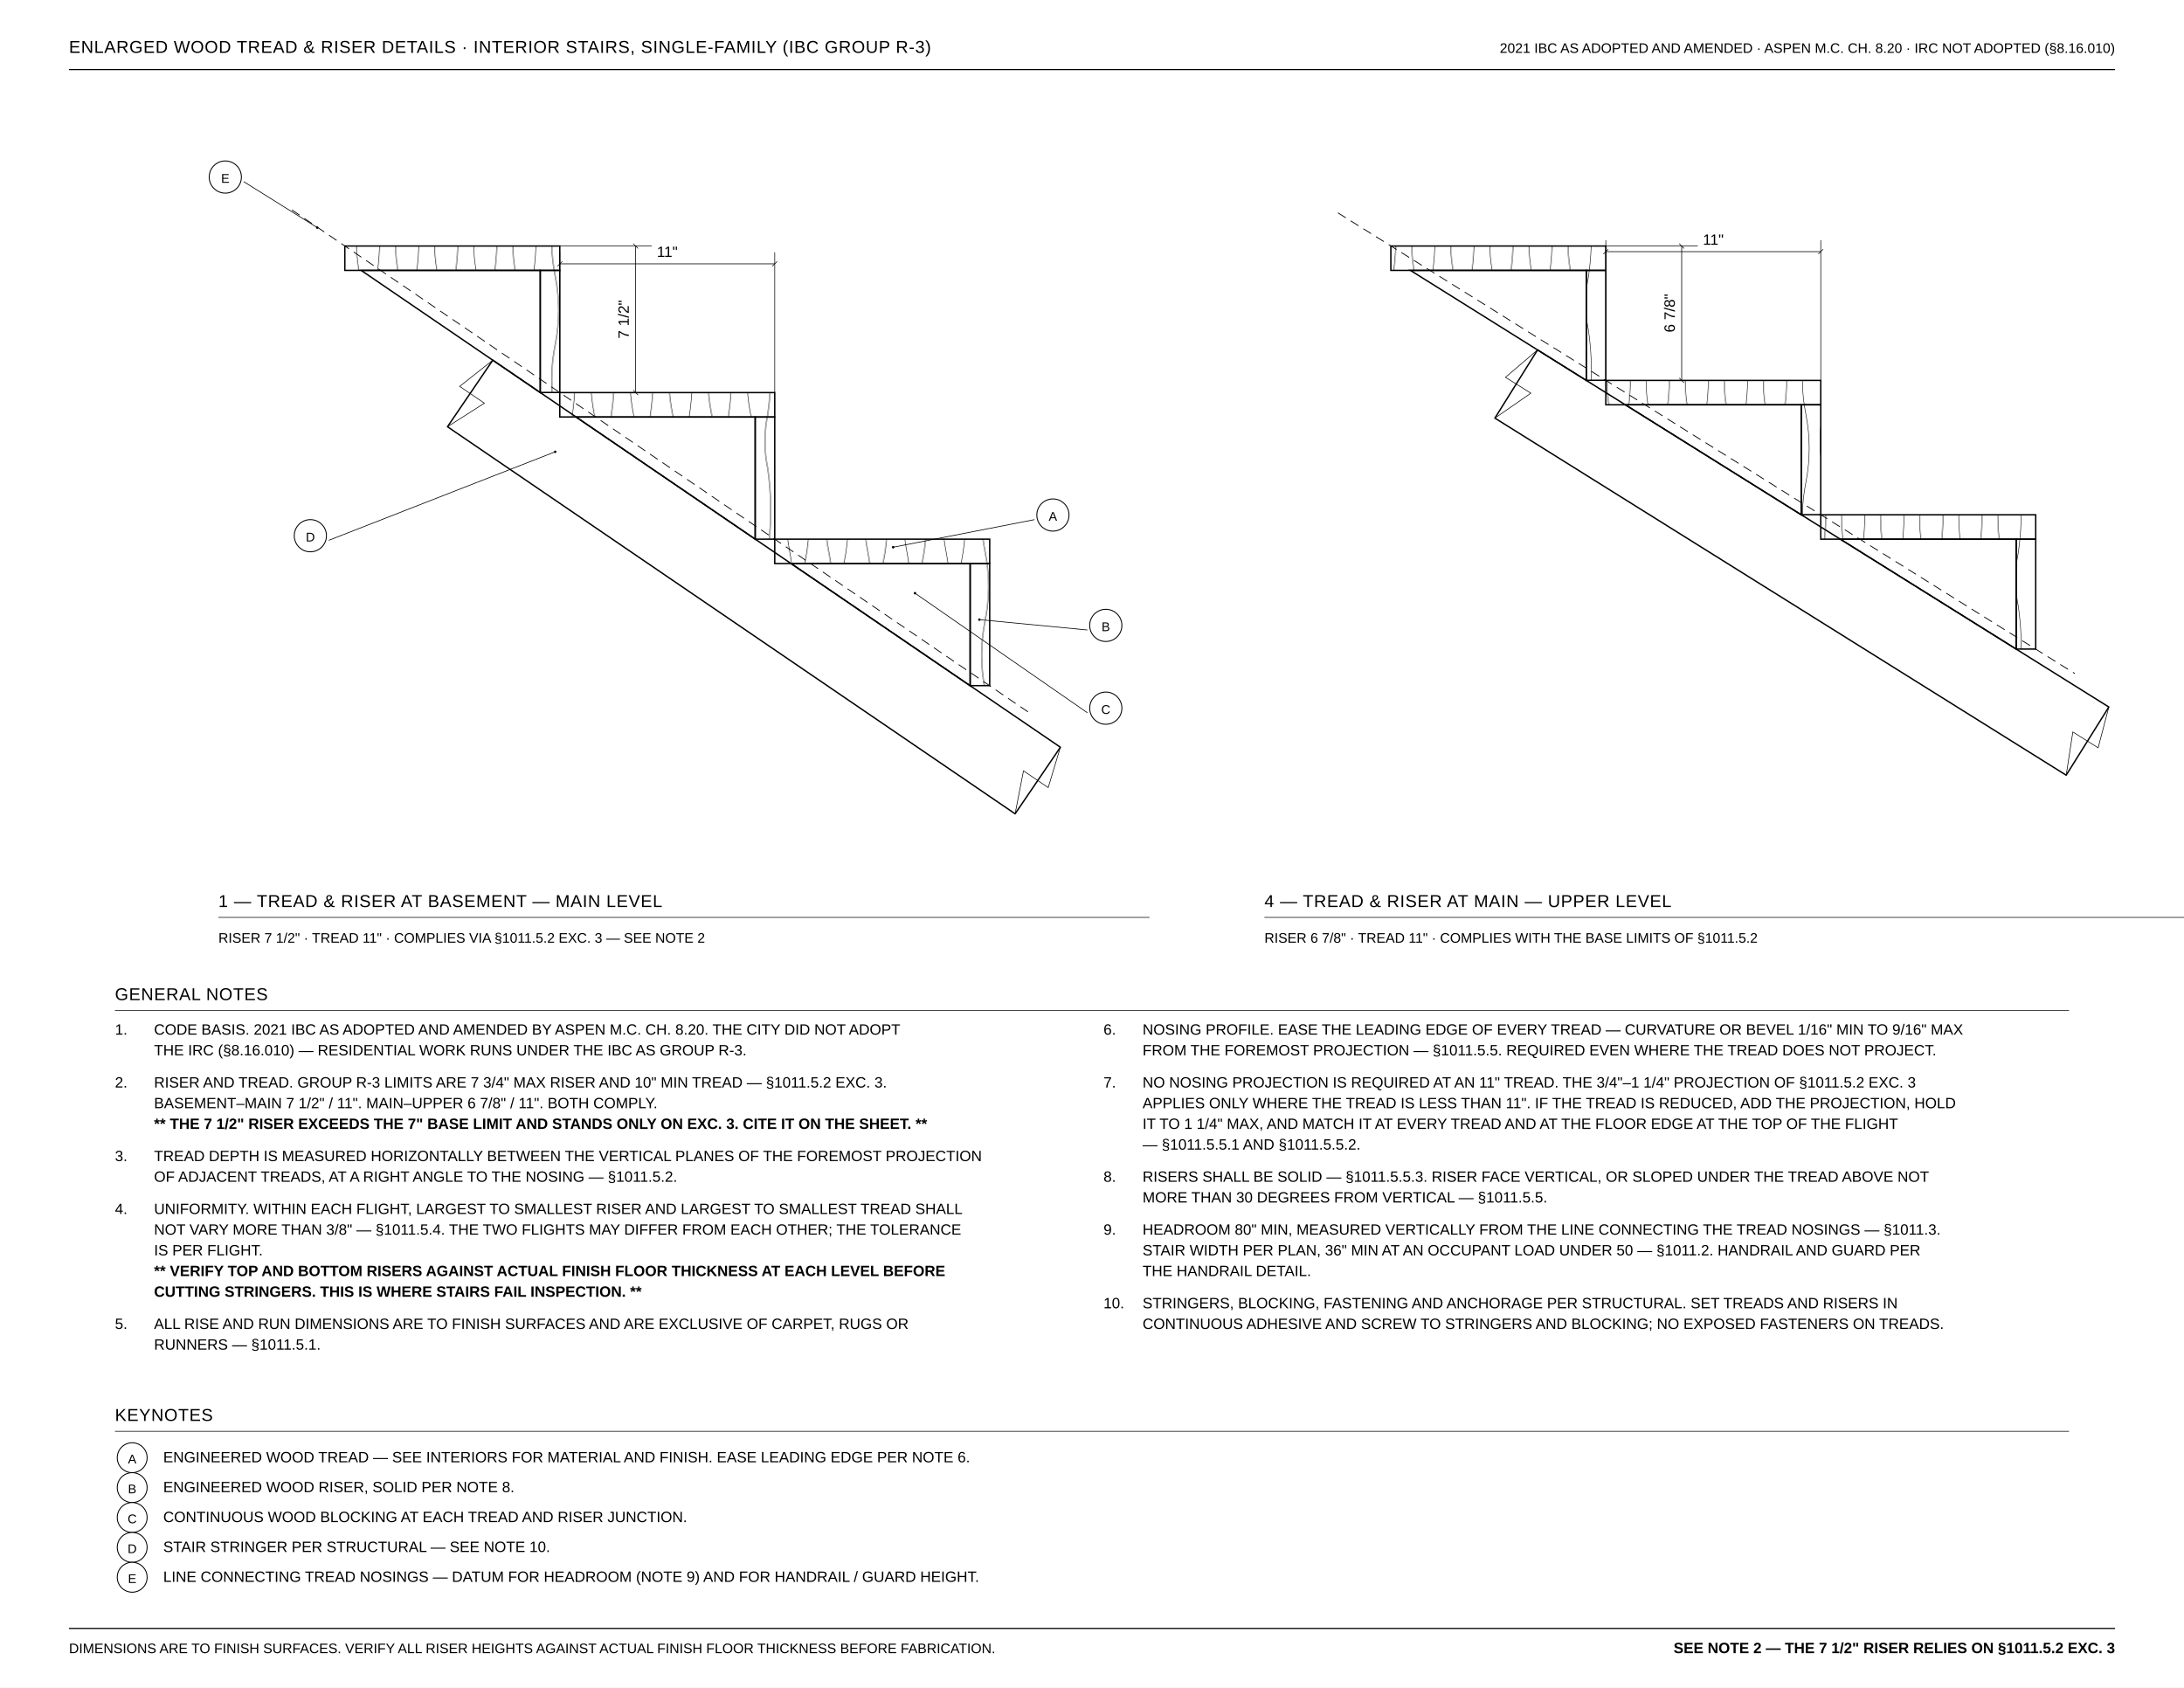
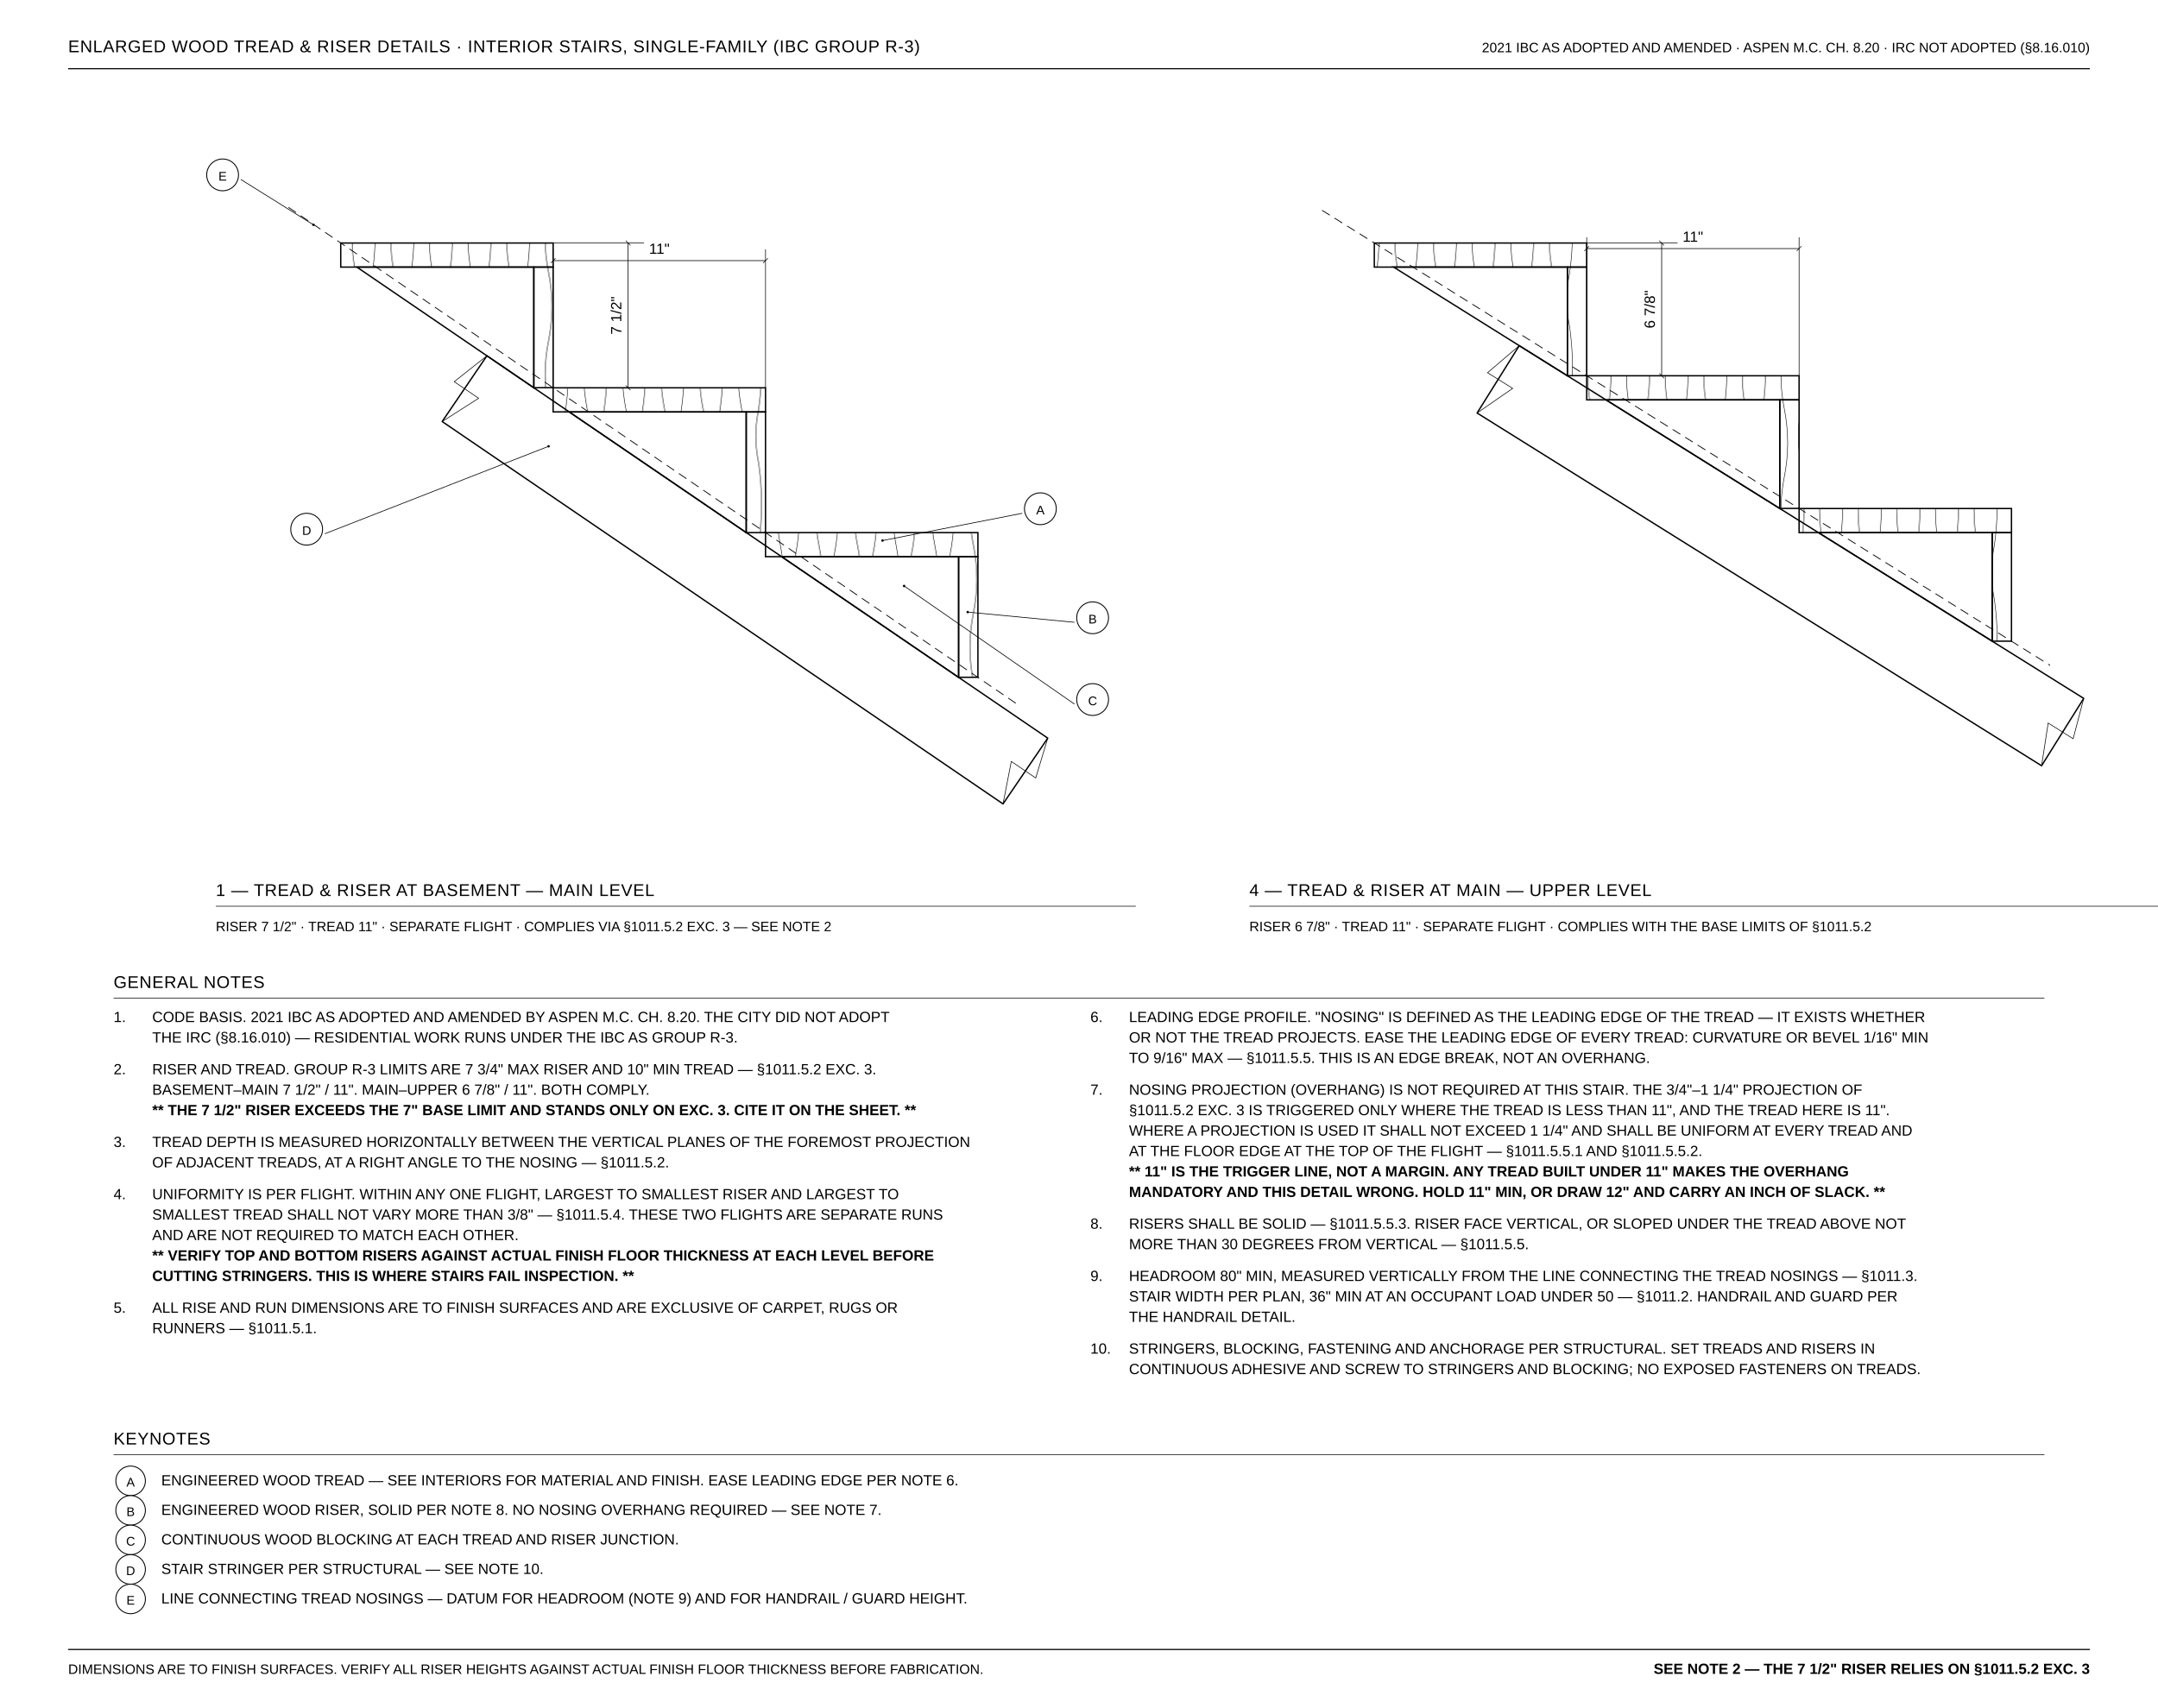
- <svg xmlns="http://www.w3.org/2000/svg" viewBox="0 0 1900 1468" width="1900" height="1468" font-family="Arial, Helvetica, sans-serif">
+ <svg xmlns="http://www.w3.org/2000/svg" viewBox="0 0 1900 1504" width="1900" height="1504" font-family="Arial, Helvetica, sans-serif">
  <defs>
    <pattern id="wg" width="34" height="120" patternUnits="userSpaceOnUse">
      <path d="M7 0 q6 30 0 60 q-6 30 0 60" fill="none" stroke="#000" stroke-width="0.45" />
      <path d="M22 0 q-5 24 0 48 q5 36 0 72" fill="none" stroke="#000" stroke-width="0.45" />
    </pattern>
    <marker id="tk" markerWidth="11" markerHeight="11" refX="5.5" refY="5.5" orient="auto">
      <line x1="2" y1="9" x2="9" y2="2" stroke="#000" stroke-width="0.9" />
    </marker>
    <marker id="dt" markerWidth="8" markerHeight="8" refX="4" refY="4" orient="auto">
      <circle cx="4" cy="4" r="1.8" fill="#000" />
    </marker>
    <style>
      .o { fill:none; stroke:#000; stroke-width:1.2; stroke-linejoin:round; }
      .x { fill:none; stroke:#000; stroke-width:0.55; }
      .d { fill:none; stroke:#000; stroke-width:0.6; marker-start:url(#tk); marker-end:url(#tk); }
      .l { fill:none; stroke:#000; stroke-width:0.6; marker-end:url(#dt); }
      .hid { fill:none; stroke:#000; stroke-width:0.7; stroke-dasharray:8 5; }
      .n { font-size:13px; fill:#000; } .s { font-size:12px; fill:#000; }
      .f { font-size:13px; fill:#000; font-weight:bold; } .k { font-size:11px; fill:#000; }
      .tt{ font-size:15px; fill:#000; letter-spacing:0.5px; }
    </style>
  </defs>
-   <rect x="0" y="0" width="1900" height="1468" fill="#fff" />
+   <rect x="0" y="0" width="1900" height="1504" fill="#fff" />
  <rect x="60" y="60" width="1780" height="1" fill="#000" />
  <text class="tt" x="60" y="46">ENLARGED WOOD TREAD &amp; RISER DETAILS · INTERIOR STAIRS, SINGLE-FAMILY (IBC GROUP R-3)</text>
  <text class="s" x="1840" y="46" text-anchor="end">2021 IBC AS ADOPTED AND AMENDED · ASPEN M.C. CH. 8.20 · IRC NOT ADOPTED (§8.16.010)</text>
  <path class="o" d="M 428.7 313.3 L 922.5 650.0 L 883.1 707.9 L 389.3 371.2 Z" fill="url(#wg)" />
  <path class="x" d="M 428.7 313.3 L 399.9 336.1 L 421.4 350.7 L 389.3 371.2" stroke-width="1" />
  <path class="x" d="M 922.5 650.0 L 911.9 685.1 L 890.4 670.5 L 883.1 707.9" stroke-width="1" />
  <path d="M 314.2 235.2 L 470.0 235.2 L 470.0 341.5 Z" fill="none" stroke="#000" stroke-width="1.2" />
  <rect x="470.0" y="235.2" width="17.0" height="106.2" fill="url(#wg)" stroke="#000" stroke-width="1.2" />
  <rect x="300.0" y="214.0" width="187.0" height="21.2" fill="url(#wg)" stroke="#000" stroke-width="1.2" />
  <path d="M 501.2 362.8 L 657.0 362.8 L 657.0 469.0 Z" fill="none" stroke="#000" stroke-width="1.2" />
  <rect x="657.0" y="362.8" width="17.0" height="106.2" fill="url(#wg)" stroke="#000" stroke-width="1.2" />
  <rect x="487.0" y="341.5" width="187.0" height="21.2" fill="url(#wg)" stroke="#000" stroke-width="1.2" />
  <path d="M 688.2 490.2 L 844.0 490.2 L 844.0 596.5 Z" fill="none" stroke="#000" stroke-width="1.2" />
  <rect x="844.0" y="490.2" width="17.0" height="106.2" fill="url(#wg)" stroke="#000" stroke-width="1.2" />
  <rect x="674.0" y="469.0" width="187.0" height="21.2" fill="url(#wg)" stroke="#000" stroke-width="1.2" />
  <line class="hid" x1="254.0" y1="182.6" x2="895.0" y2="619.7" />
  <line class="x" x1="487.0" y1="214.0" x2="567.0" y2="214.0" />
  <line class="x" x1="487.0" y1="341.5" x2="567.0" y2="341.5" />
  <line class="d" x1="553.0" y1="214.0" x2="553.0" y2="341.5" />
  <text class="n" x="547.0" y="277.8" text-anchor="middle" transform="rotate(-90 547.0 277.8)">7 1/2"</text>
  <line class="x" x1="487.0" y1="341.5" x2="487.0" y2="219.5" />
  <line class="x" x1="674.0" y1="341.5" x2="674.0" y2="219.5" />
  <line class="d" x1="487.0" y1="229.5" x2="674.0" y2="229.5" />
  <text class="n" x="580.5" y="223.5" text-anchor="middle">11"</text>
  <text class="tt" x="190.0" y="789">1 — TREAD &amp; RISER AT BASEMENT — MAIN LEVEL</text>
  <line class="x" x1="190.0" y1="798" x2="1000.0" y2="798" stroke-width="1" />
-   <text class="s" x="190.0" y="820">RISER 7 1/2" · TREAD 11" · COMPLIES VIA §1011.5.2 EXC. 3 — SEE NOTE 2</text>
+   <text class="s" x="190.0" y="820">RISER 7 1/2" · TREAD 11" · SEPARATE FLIGHT · COMPLIES VIA §1011.5.2 EXC. 3 — SEE NOTE 2</text>
  <line class="l" x1="900" y1="452" x2="777" y2="476" />
  <circle cx="916" cy="448" r="14" fill="#fff" stroke="#000" stroke-width="0.8" />
  <text class="k" x="916" y="453" text-anchor="middle">A</text>
  <line class="l" x1="946" y1="548" x2="852" y2="539" />
  <circle cx="962" cy="544" r="14" fill="#fff" stroke="#000" stroke-width="0.8" />
  <text class="k" x="962" y="549" text-anchor="middle">B</text>
  <line class="l" x1="946" y1="620" x2="796" y2="516" />
  <circle cx="962" cy="616" r="14" fill="#fff" stroke="#000" stroke-width="0.8" />
  <text class="k" x="962" y="621" text-anchor="middle">C</text>
  <line class="l" x1="286" y1="470" x2="483" y2="393" />
  <circle cx="270" cy="466" r="14" fill="#fff" stroke="#000" stroke-width="0.8" />
  <text class="k" x="270" y="471" text-anchor="middle">D</text>
  <line class="l" x1="212" y1="158" x2="276" y2="198" />
  <circle cx="196" cy="154" r="14" fill="#fff" stroke="#000" stroke-width="0.8" />
  <text class="k" x="196" y="159" text-anchor="middle">E</text>
  <path class="o" d="M 1337.6 304.4 L 1834.6 615.0 L 1797.5 674.3 L 1300.5 363.7 Z" fill="url(#wg)" />
  <path class="x" d="M 1337.6 304.4 L 1309.7 328.2 L 1331.8 342.0 L 1300.5 363.7" stroke-width="1" />
  <path class="x" d="M 1834.6 615.0 L 1825.3 650.5 L 1803.3 636.7 L 1797.5 674.3" stroke-width="1" />
  <path d="M 1227.0 235.2 L 1380.0 235.2 L 1380.0 330.9 Z" fill="none" stroke="#000" stroke-width="1.2" />
  <rect x="1380.0" y="235.2" width="17.0" height="95.6" fill="url(#wg)" stroke="#000" stroke-width="1.2" />
  <rect x="1210.0" y="214.0" width="187.0" height="21.2" fill="url(#wg)" stroke="#000" stroke-width="1.2" />
  <path d="M 1414.0 352.1 L 1567.0 352.1 L 1567.0 447.8 Z" fill="none" stroke="#000" stroke-width="1.2" />
  <rect x="1567.0" y="352.1" width="17.0" height="95.6" fill="url(#wg)" stroke="#000" stroke-width="1.2" />
  <rect x="1397.0" y="330.9" width="187.0" height="21.2" fill="url(#wg)" stroke="#000" stroke-width="1.2" />
  <path d="M 1601.0 469.0 L 1754.0 469.0 L 1754.0 564.6 Z" fill="none" stroke="#000" stroke-width="1.2" />
  <rect x="1754.0" y="469.0" width="17.0" height="95.6" fill="url(#wg)" stroke="#000" stroke-width="1.2" />
  <rect x="1584.0" y="447.8" width="187.0" height="21.2" fill="url(#wg)" stroke="#000" stroke-width="1.2" />
  <line class="hid" x1="1164.0" y1="185.2" x2="1805.0" y2="585.9" />
  <line class="x" x1="1397.0" y1="214.0" x2="1477.0" y2="214.0" />
  <line class="x" x1="1397.0" y1="330.9" x2="1477.0" y2="330.9" />
  <line class="d" x1="1463.0" y1="214.0" x2="1463.0" y2="330.9" />
  <text class="n" x="1457.0" y="272.4" text-anchor="middle" transform="rotate(-90 1457.0 272.4)">6 7/8"</text>
  <line class="x" x1="1397.0" y1="330.9" x2="1397.0" y2="208.9" />
  <line class="x" x1="1584.0" y1="330.9" x2="1584.0" y2="208.9" />
  <line class="d" x1="1397.0" y1="218.9" x2="1584.0" y2="218.9" />
  <text class="n" x="1490.5" y="212.9" text-anchor="middle">11"</text>
  <text class="tt" x="1100.0" y="789">4 — TREAD &amp; RISER AT MAIN — UPPER LEVEL</text>
  <line class="x" x1="1100.0" y1="798" x2="1910.0" y2="798" stroke-width="1" />
-   <text class="s" x="1100.0" y="820">RISER 6 7/8" · TREAD 11" · COMPLIES WITH THE BASE LIMITS OF §1011.5.2</text>
+   <text class="s" x="1100.0" y="820">RISER 6 7/8" · TREAD 11" · SEPARATE FLIGHT · COMPLIES WITH THE BASE LIMITS OF §1011.5.2</text>
  <text class="tt" x="100" y="870">GENERAL NOTES</text>
  <line class="x" x1="100" y1="879" x2="1800" y2="879" stroke-width="1" />
  <text class="n" x="100" y="900">1.</text>
  <text class="n" x="134" y="900">CODE BASIS. 2021 IBC AS ADOPTED AND AMENDED BY ASPEN M.C. CH. 8.20. THE CITY DID NOT ADOPT</text>
  <text class="n" x="134" y="918">THE IRC (§8.16.010) — RESIDENTIAL WORK RUNS UNDER THE IBC AS GROUP R-3.</text>
  <text class="n" x="100" y="946">2.</text>
  <text class="n" x="134" y="946">RISER AND TREAD. GROUP R-3 LIMITS ARE 7 3/4" MAX RISER AND 10" MIN TREAD — §1011.5.2 EXC. 3.</text>
  <text class="n" x="134" y="964">BASEMENT–MAIN 7 1/2" / 11". MAIN–UPPER 6 7/8" / 11". BOTH COMPLY.</text>
  <text class="f" x="134" y="982">** THE 7 1/2" RISER EXCEEDS THE 7" BASE LIMIT AND STANDS ONLY ON EXC. 3. CITE IT ON THE SHEET. **</text>
  <text class="n" x="100" y="1010">3.</text>
  <text class="n" x="134" y="1010">TREAD DEPTH IS MEASURED HORIZONTALLY BETWEEN THE VERTICAL PLANES OF THE FOREMOST PROJECTION</text>
  <text class="n" x="134" y="1028">OF ADJACENT TREADS, AT A RIGHT ANGLE TO THE NOSING — §1011.5.2.</text>
  <text class="n" x="100" y="1056">4.</text>
-   <text class="n" x="134" y="1056">UNIFORMITY. WITHIN EACH FLIGHT, LARGEST TO SMALLEST RISER AND LARGEST TO SMALLEST TREAD SHALL</text>
-   <text class="n" x="134" y="1074">NOT VARY MORE THAN 3/8" — §1011.5.4. THE TWO FLIGHTS MAY DIFFER FROM EACH OTHER; THE TOLERANCE</text>
-   <text class="n" x="134" y="1092">IS PER FLIGHT.</text>
+   <text class="n" x="134" y="1056">UNIFORMITY IS PER FLIGHT. WITHIN ANY ONE FLIGHT, LARGEST TO SMALLEST RISER AND LARGEST TO</text>
+   <text class="n" x="134" y="1074">SMALLEST TREAD SHALL NOT VARY MORE THAN 3/8" — §1011.5.4. THESE TWO FLIGHTS ARE SEPARATE RUNS</text>
+   <text class="n" x="134" y="1092">AND ARE NOT REQUIRED TO MATCH EACH OTHER.</text>
  <text class="f" x="134" y="1110">** VERIFY TOP AND BOTTOM RISERS AGAINST ACTUAL FINISH FLOOR THICKNESS AT EACH LEVEL BEFORE</text>
  <text class="f" x="134" y="1128">CUTTING STRINGERS. THIS IS WHERE STAIRS FAIL INSPECTION. **</text>
  <text class="n" x="100" y="1156">5.</text>
  <text class="n" x="134" y="1156">ALL RISE AND RUN DIMENSIONS ARE TO FINISH SURFACES AND ARE EXCLUSIVE OF CARPET, RUGS OR</text>
  <text class="n" x="134" y="1174">RUNNERS — §1011.5.1.</text>
  <text class="n" x="960" y="900">6.</text>
-   <text class="n" x="994" y="900">NOSING PROFILE. EASE THE LEADING EDGE OF EVERY TREAD — CURVATURE OR BEVEL 1/16" MIN TO 9/16" MAX</text>
-   <text class="n" x="994" y="918">FROM THE FOREMOST PROJECTION — §1011.5.5. REQUIRED EVEN WHERE THE TREAD DOES NOT PROJECT.</text>
-   <text class="n" x="960" y="946">7.</text>
-   <text class="n" x="994" y="946">NO NOSING PROJECTION IS REQUIRED AT AN 11" TREAD. THE 3/4"–1 1/4" PROJECTION OF §1011.5.2 EXC. 3</text>
-   <text class="n" x="994" y="964">APPLIES ONLY WHERE THE TREAD IS LESS THAN 11". IF THE TREAD IS REDUCED, ADD THE PROJECTION, HOLD</text>
-   <text class="n" x="994" y="982">IT TO 1 1/4" MAX, AND MATCH IT AT EVERY TREAD AND AT THE FLOOR EDGE AT THE TOP OF THE FLIGHT</text>
-   <text class="n" x="994" y="1000">— §1011.5.5.1 AND §1011.5.5.2.</text>
-   <text class="n" x="960" y="1028">8.</text>
-   <text class="n" x="994" y="1028">RISERS SHALL BE SOLID — §1011.5.5.3. RISER FACE VERTICAL, OR SLOPED UNDER THE TREAD ABOVE NOT</text>
-   <text class="n" x="994" y="1046">MORE THAN 30 DEGREES FROM VERTICAL — §1011.5.5.</text>
-   <text class="n" x="960" y="1074">9.</text>
-   <text class="n" x="994" y="1074">HEADROOM 80" MIN, MEASURED VERTICALLY FROM THE LINE CONNECTING THE TREAD NOSINGS — §1011.3.</text>
-   <text class="n" x="994" y="1092">STAIR WIDTH PER PLAN, 36" MIN AT AN OCCUPANT LOAD UNDER 50 — §1011.2. HANDRAIL AND GUARD PER</text>
-   <text class="n" x="994" y="1110">THE HANDRAIL DETAIL.</text>
-   <text class="n" x="960" y="1138">10.</text>
-   <text class="n" x="994" y="1138">STRINGERS, BLOCKING, FASTENING AND ANCHORAGE PER STRUCTURAL. SET TREADS AND RISERS IN</text>
-   <text class="n" x="994" y="1156">CONTINUOUS ADHESIVE AND SCREW TO STRINGERS AND BLOCKING; NO EXPOSED FASTENERS ON TREADS.</text>
-   <text class="tt" x="100" y="1236">KEYNOTES</text>
-   <line class="x" x1="100" y1="1245" x2="1800" y2="1245" stroke-width="1" />
-   <circle cx="115" cy="1268" r="13" fill="#fff" stroke="#000" stroke-width="0.8" />
-   <text class="k" x="115" y="1273" text-anchor="middle">A</text>
-   <text class="n" x="142" y="1272">ENGINEERED WOOD TREAD — SEE INTERIORS FOR MATERIAL AND FINISH. EASE LEADING EDGE PER NOTE 6.</text>
-   <circle cx="115" cy="1294" r="13" fill="#fff" stroke="#000" stroke-width="0.8" />
-   <text class="k" x="115" y="1299" text-anchor="middle">B</text>
-   <text class="n" x="142" y="1298">ENGINEERED WOOD RISER, SOLID PER NOTE 8.</text>
-   <circle cx="115" cy="1320" r="13" fill="#fff" stroke="#000" stroke-width="0.8" />
-   <text class="k" x="115" y="1325" text-anchor="middle">C</text>
-   <text class="n" x="142" y="1324">CONTINUOUS WOOD BLOCKING AT EACH TREAD AND RISER JUNCTION.</text>
-   <circle cx="115" cy="1346" r="13" fill="#fff" stroke="#000" stroke-width="0.8" />
-   <text class="k" x="115" y="1351" text-anchor="middle">D</text>
-   <text class="n" x="142" y="1350">STAIR STRINGER PER STRUCTURAL — SEE NOTE 10.</text>
-   <circle cx="115" cy="1372" r="13" fill="#fff" stroke="#000" stroke-width="0.8" />
-   <text class="k" x="115" y="1377" text-anchor="middle">E</text>
-   <text class="n" x="142" y="1376">LINE CONNECTING TREAD NOSINGS — DATUM FOR HEADROOM (NOTE 9) AND FOR HANDRAIL / GUARD HEIGHT.</text>
-   <rect x="60" y="1416" width="1780" height="1" fill="#000" />
-   <text class="s" x="60" y="1438">DIMENSIONS ARE TO FINISH SURFACES. VERIFY ALL RISER HEIGHTS AGAINST ACTUAL FINISH FLOOR THICKNESS BEFORE FABRICATION.</text>
-   <text class="f" x="1840" y="1438" text-anchor="end">SEE NOTE 2 — THE 7 1/2" RISER RELIES ON §1011.5.2 EXC. 3</text>
+   <text class="n" x="994" y="900">LEADING EDGE PROFILE. "NOSING" IS DEFINED AS THE LEADING EDGE OF THE TREAD — IT EXISTS WHETHER</text>
+   <text class="n" x="994" y="918">OR NOT THE TREAD PROJECTS. EASE THE LEADING EDGE OF EVERY TREAD: CURVATURE OR BEVEL 1/16" MIN</text>
+   <text class="n" x="994" y="936">TO 9/16" MAX — §1011.5.5. THIS IS AN EDGE BREAK, NOT AN OVERHANG.</text>
+   <text class="n" x="960" y="964">7.</text>
+   <text class="n" x="994" y="964">NOSING PROJECTION (OVERHANG) IS NOT REQUIRED AT THIS STAIR. THE 3/4"–1 1/4" PROJECTION OF</text>
+   <text class="n" x="994" y="982">§1011.5.2 EXC. 3 IS TRIGGERED ONLY WHERE THE TREAD IS LESS THAN 11", AND THE TREAD HERE IS 11".</text>
+   <text class="n" x="994" y="1000">WHERE A PROJECTION IS USED IT SHALL NOT EXCEED 1 1/4" AND SHALL BE UNIFORM AT EVERY TREAD AND</text>
+   <text class="n" x="994" y="1018">AT THE FLOOR EDGE AT THE TOP OF THE FLIGHT — §1011.5.5.1 AND §1011.5.5.2.</text>
+   <text class="f" x="994" y="1036">** 11" IS THE TRIGGER LINE, NOT A MARGIN. ANY TREAD BUILT UNDER 11" MAKES THE OVERHANG</text>
+   <text class="f" x="994" y="1054">MANDATORY AND THIS DETAIL WRONG. HOLD 11" MIN, OR DRAW 12" AND CARRY AN INCH OF SLACK. **</text>
+   <text class="n" x="960" y="1082">8.</text>
+   <text class="n" x="994" y="1082">RISERS SHALL BE SOLID — §1011.5.5.3. RISER FACE VERTICAL, OR SLOPED UNDER THE TREAD ABOVE NOT</text>
+   <text class="n" x="994" y="1100">MORE THAN 30 DEGREES FROM VERTICAL — §1011.5.5.</text>
+   <text class="n" x="960" y="1128">9.</text>
+   <text class="n" x="994" y="1128">HEADROOM 80" MIN, MEASURED VERTICALLY FROM THE LINE CONNECTING THE TREAD NOSINGS — §1011.3.</text>
+   <text class="n" x="994" y="1146">STAIR WIDTH PER PLAN, 36" MIN AT AN OCCUPANT LOAD UNDER 50 — §1011.2. HANDRAIL AND GUARD PER</text>
+   <text class="n" x="994" y="1164">THE HANDRAIL DETAIL.</text>
+   <text class="n" x="960" y="1192">10.</text>
+   <text class="n" x="994" y="1192">STRINGERS, BLOCKING, FASTENING AND ANCHORAGE PER STRUCTURAL. SET TREADS AND RISERS IN</text>
+   <text class="n" x="994" y="1210">CONTINUOUS ADHESIVE AND SCREW TO STRINGERS AND BLOCKING; NO EXPOSED FASTENERS ON TREADS.</text>
+   <text class="tt" x="100" y="1272">KEYNOTES</text>
+   <line class="x" x1="100" y1="1281" x2="1800" y2="1281" stroke-width="1" />
+   <circle cx="115" cy="1304" r="13" fill="#fff" stroke="#000" stroke-width="0.8" />
+   <text class="k" x="115" y="1309" text-anchor="middle">A</text>
+   <text class="n" x="142" y="1308">ENGINEERED WOOD TREAD — SEE INTERIORS FOR MATERIAL AND FINISH. EASE LEADING EDGE PER NOTE 6.</text>
+   <circle cx="115" cy="1330" r="13" fill="#fff" stroke="#000" stroke-width="0.8" />
+   <text class="k" x="115" y="1335" text-anchor="middle">B</text>
+   <text class="n" x="142" y="1334">ENGINEERED WOOD RISER, SOLID PER NOTE 8. NO NOSING OVERHANG REQUIRED — SEE NOTE 7.</text>
+   <circle cx="115" cy="1356" r="13" fill="#fff" stroke="#000" stroke-width="0.8" />
+   <text class="k" x="115" y="1361" text-anchor="middle">C</text>
+   <text class="n" x="142" y="1360">CONTINUOUS WOOD BLOCKING AT EACH TREAD AND RISER JUNCTION.</text>
+   <circle cx="115" cy="1382" r="13" fill="#fff" stroke="#000" stroke-width="0.8" />
+   <text class="k" x="115" y="1387" text-anchor="middle">D</text>
+   <text class="n" x="142" y="1386">STAIR STRINGER PER STRUCTURAL — SEE NOTE 10.</text>
+   <circle cx="115" cy="1408" r="13" fill="#fff" stroke="#000" stroke-width="0.8" />
+   <text class="k" x="115" y="1413" text-anchor="middle">E</text>
+   <text class="n" x="142" y="1412">LINE CONNECTING TREAD NOSINGS — DATUM FOR HEADROOM (NOTE 9) AND FOR HANDRAIL / GUARD HEIGHT.</text>
+   <rect x="60" y="1452" width="1780" height="1" fill="#000" />
+   <text class="s" x="60" y="1474">DIMENSIONS ARE TO FINISH SURFACES. VERIFY ALL RISER HEIGHTS AGAINST ACTUAL FINISH FLOOR THICKNESS BEFORE FABRICATION.</text>
+   <text class="f" x="1840" y="1474" text-anchor="end">SEE NOTE 2 — THE 7 1/2" RISER RELIES ON §1011.5.2 EXC. 3</text>
</svg>
